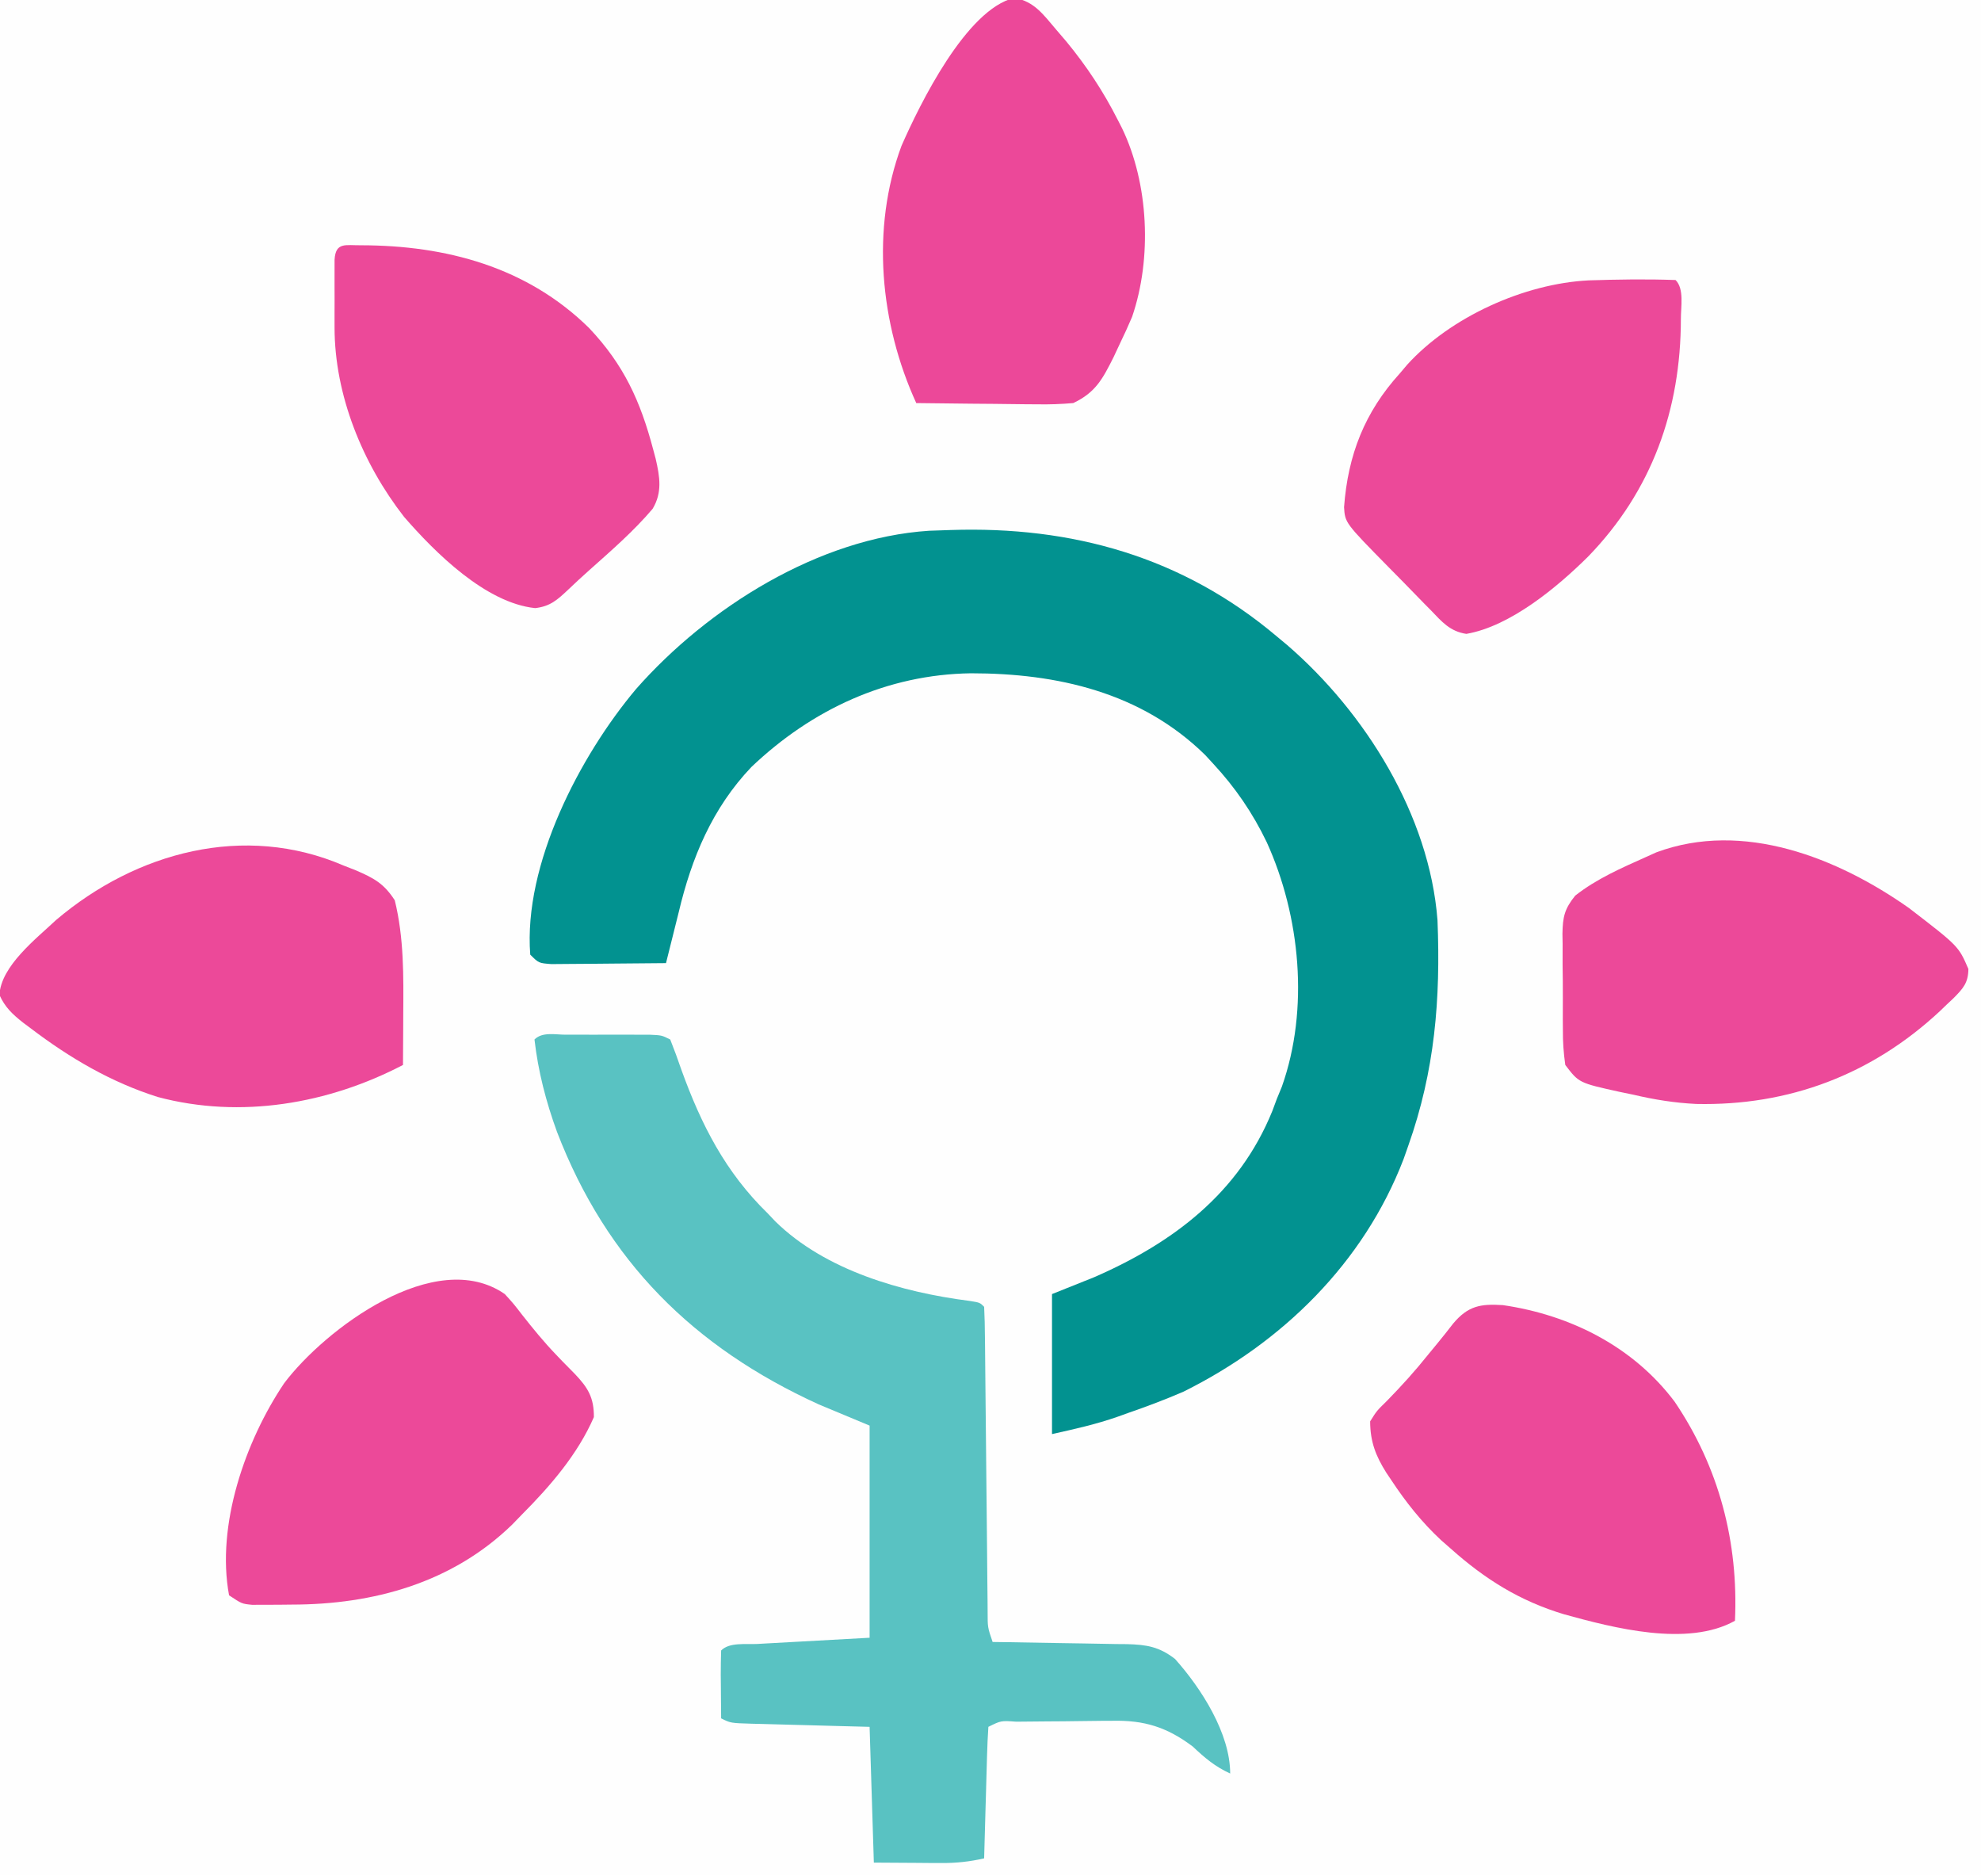
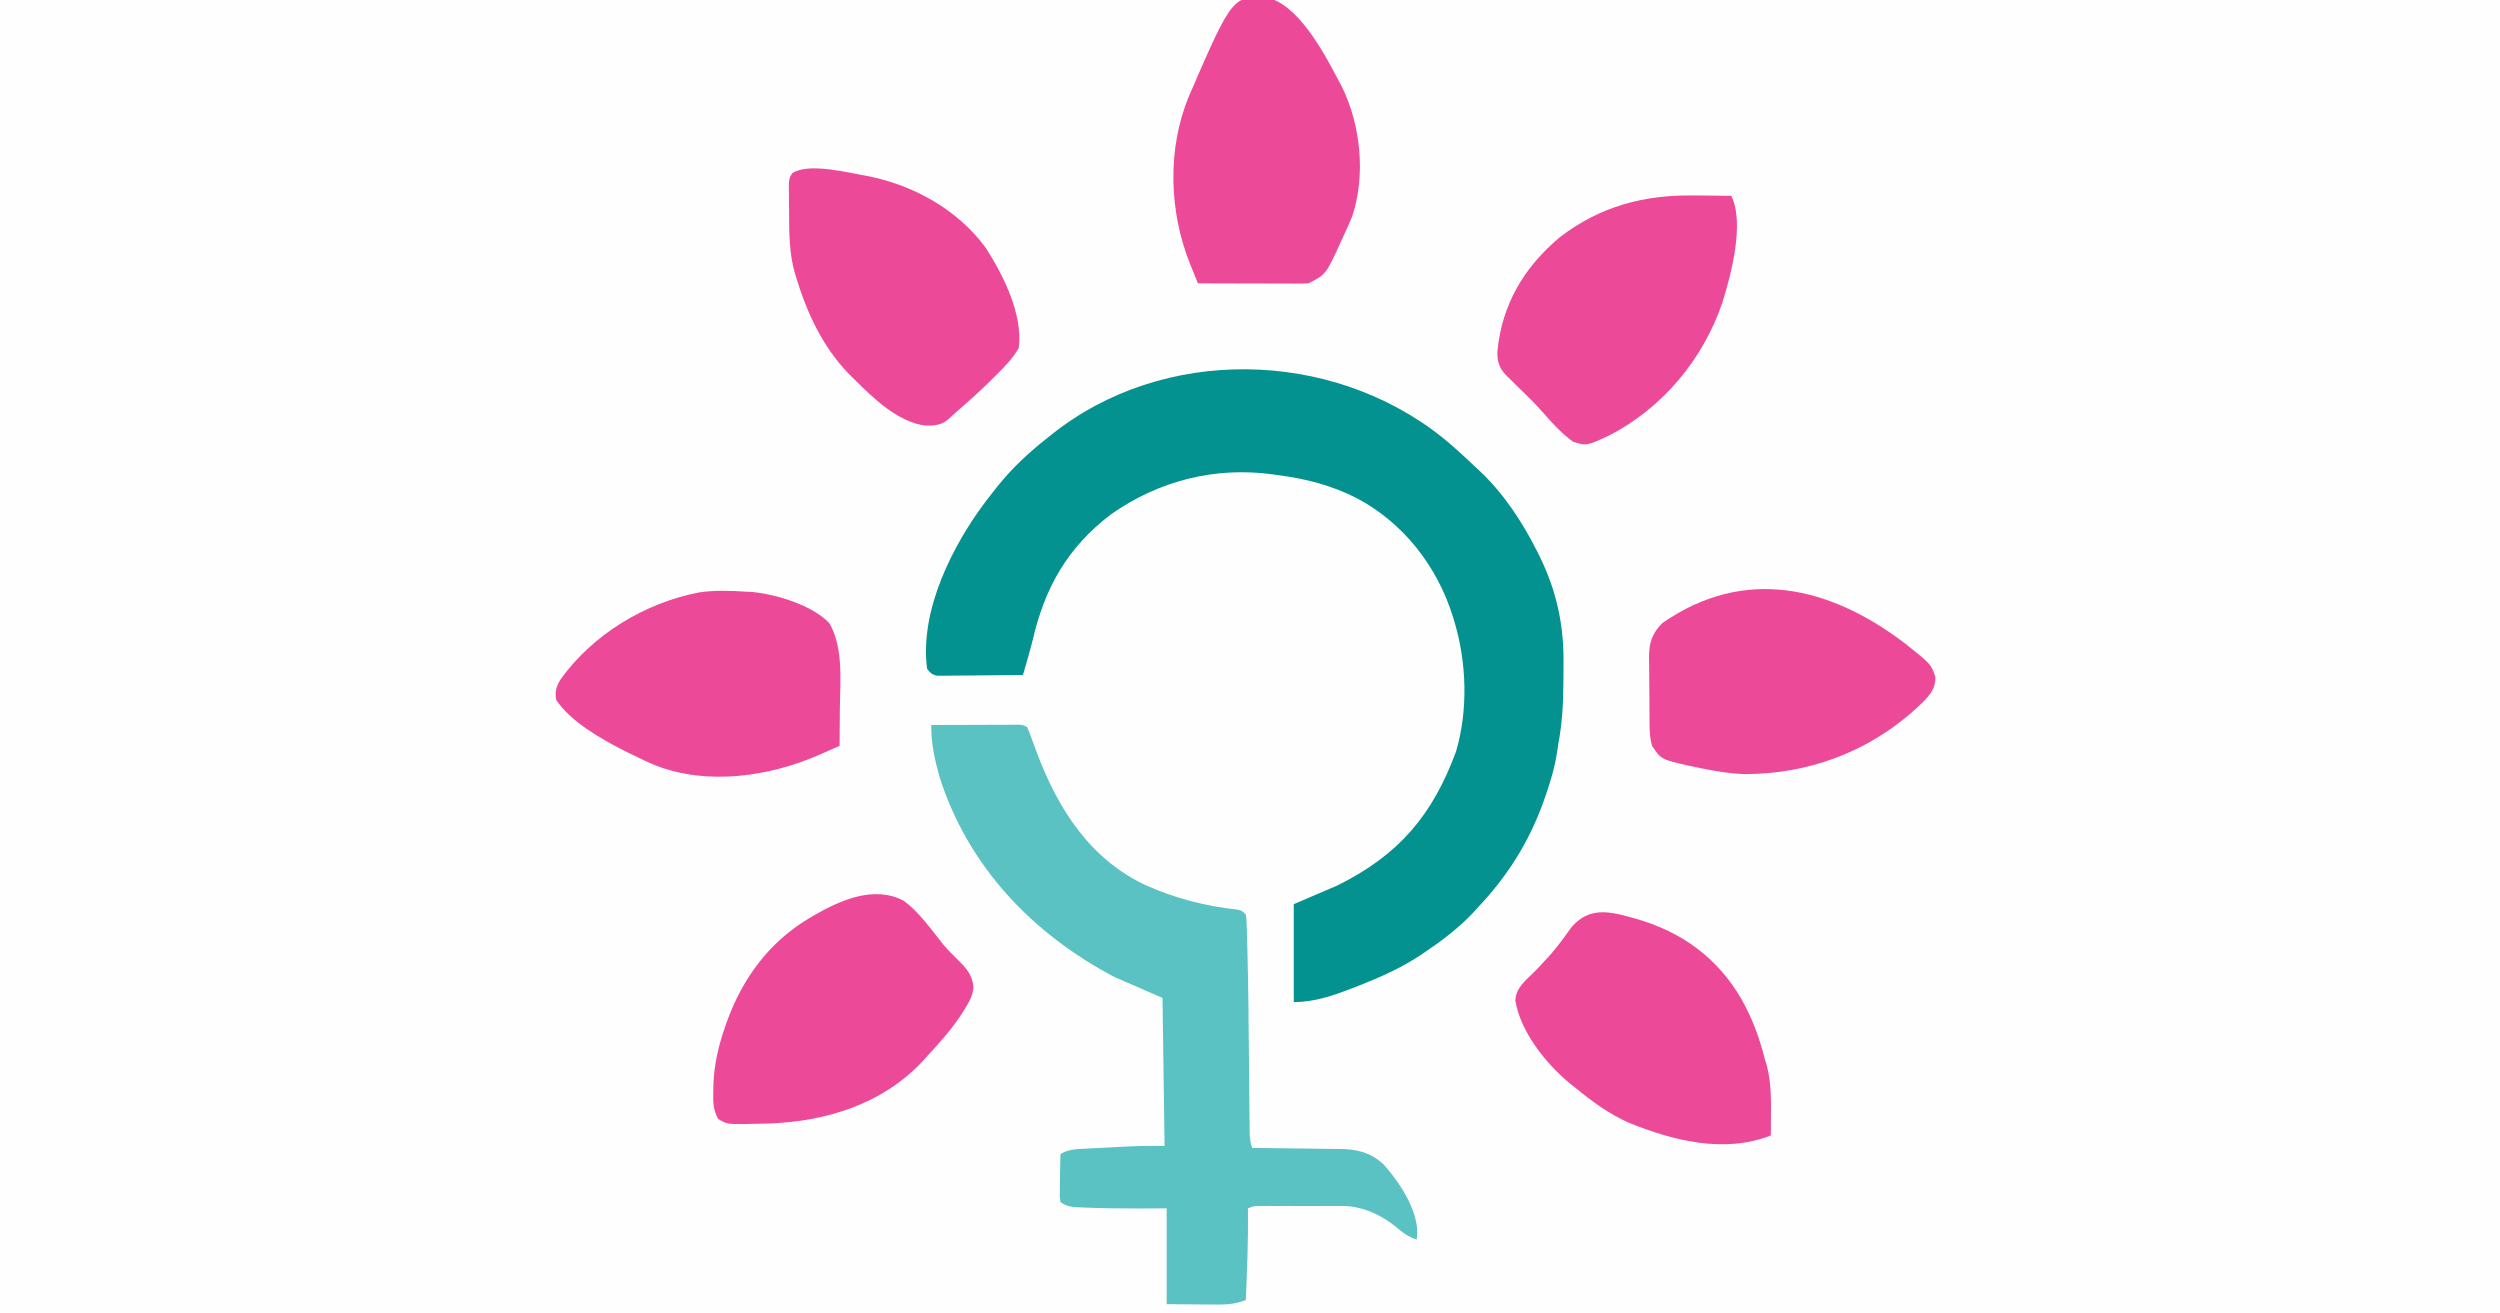
- <svg xmlns="http://www.w3.org/2000/svg" version="1.1" width="467" height="442">
-   <path d="M0 0 C154.11 0 308.22 0 467 0 C467 145.86 467 291.72 467 442 C312.89 442 158.78 442 0 442 C0 296.14 0 150.28 0 0 Z " fill="#FEFEFE" transform="translate(0,0)" />
-   <path d="M0 0 C28.656 -0.955 54.683 6.309 76.915 25.078 C77.716 25.745 78.516 26.411 79.341 27.098 C97.758 42.994 112.895 67.213 114.79 91.965 C115.539 110.608 114.169 127.419 107.915 145.078 C107.545 146.13 107.175 147.182 106.794 148.266 C97.371 172.786 78.152 191.538 54.915 203.078 C50.638 204.931 46.32 206.558 41.915 208.078 C40.679 208.523 40.679 208.523 39.419 208.977 C34.258 210.783 29.318 211.877 23.915 213.078 C23.915 202.188 23.915 191.298 23.915 180.078 C28.865 178.098 28.865 178.098 33.915 176.078 C52.448 167.991 67.977 156.321 75.853 136.934 C76.203 135.991 76.554 135.049 76.915 134.078 C77.307 133.126 77.699 132.173 78.103 131.191 C84.582 112.901 82.447 90.991 74.537 73.58 C71.213 66.665 67.119 60.695 61.915 55.078 C61.285 54.394 60.654 53.709 60.005 53.004 C44.968 38.257 25.161 33.766 4.819 33.766 C-14.986 34.041 -32.708 42.293 -46.964 55.867 C-56.173 65.551 -61.048 77.261 -64.085 90.078 C-64.618 92.222 -65.153 94.365 -65.69 96.508 C-65.954 97.56 -66.217 98.611 -66.488 99.695 C-66.784 100.875 -66.784 100.875 -67.085 102.078 C-71.321 102.128 -75.556 102.164 -79.792 102.188 C-81.234 102.198 -82.675 102.212 -84.117 102.229 C-86.187 102.253 -88.257 102.265 -90.327 102.273 C-92.197 102.289 -92.197 102.289 -94.104 102.305 C-97.085 102.078 -97.085 102.078 -99.085 100.078 C-100.73 78.817 -87.38 53.199 -74.124 37.457 C-57.281 18.334 -31.15 1.882 -5.077 0.172 C-3.385 0.119 -1.692 0.063 0 0 Z " fill="#029290" transform="translate(224.085,124.9219)" />
-   <path d="M0 0 C1.296 -0.001 2.592 -0.003 3.928 -0.004 C4.607 -0.002 5.285 0 5.985 0.002 C8.054 0.008 10.124 0.003 12.193 -0.004 C13.491 -0.003 14.788 -0.001 16.125 0 C17.922 0.002 17.922 0.002 19.756 0.003 C22.629 0.133 22.629 0.133 24.629 1.133 C25.574 3.499 26.429 5.851 27.254 8.258 C31.947 21.238 37.632 32.403 47.629 42.133 C48.218 42.754 48.807 43.375 49.414 44.016 C61.209 55.577 79.263 60.706 95.145 62.738 C97.629 63.133 97.629 63.133 98.629 64.133 C98.749 66.525 98.804 68.889 98.818 71.283 C98.831 72.405 98.831 72.405 98.843 73.549 C98.861 75.179 98.876 76.808 98.889 78.437 C98.91 81.013 98.937 83.589 98.966 86.164 C99.026 91.633 99.078 97.102 99.129 102.57 C99.188 108.902 99.25 115.233 99.321 121.564 C99.347 124.107 99.368 126.649 99.389 129.192 C99.405 130.746 99.422 132.3 99.439 133.853 C99.444 134.565 99.448 135.276 99.452 136.009 C99.452 139.695 99.452 139.695 100.629 143.133 C102.316 143.155 102.316 143.155 104.038 143.177 C108.222 143.235 112.406 143.312 116.59 143.395 C118.398 143.428 120.207 143.457 122.016 143.479 C124.621 143.513 127.224 143.565 129.828 143.621 C130.634 143.627 131.439 143.634 132.269 143.64 C136.874 143.76 139.857 144.218 143.629 147.133 C149.827 154.068 156.629 164.695 156.629 174.133 C153.066 172.506 150.623 170.434 147.801 167.766 C141.706 163.184 136.36 161.534 128.789 161.707 C127.982 161.71 127.174 161.714 126.342 161.717 C124.652 161.727 122.962 161.747 121.272 161.776 C118.674 161.821 116.077 161.838 113.479 161.85 C111.832 161.863 110.186 161.878 108.539 161.895 C107.76 161.902 106.981 161.909 106.178 161.917 C102.606 161.656 102.606 161.656 99.629 163.133 C99.47 165.423 99.378 167.717 99.312 170.012 C99.292 170.698 99.271 171.385 99.25 172.093 C99.184 174.293 99.125 176.494 99.066 178.695 C99.023 180.184 98.98 181.673 98.936 183.162 C98.828 186.819 98.727 190.476 98.629 194.133 C95.203 194.908 92.057 195.252 88.547 195.23 C87.707 195.228 86.866 195.225 86.001 195.223 C84.424 195.209 84.424 195.209 82.816 195.195 C77.774 195.164 77.774 195.164 72.629 195.133 C72.299 184.573 71.969 174.013 71.629 163.133 C69.27 163.072 66.911 163.012 64.48 162.949 C62.2 162.887 59.92 162.824 57.64 162.76 C56.053 162.717 54.466 162.675 52.879 162.635 C50.6 162.578 48.322 162.514 46.043 162.449 C45.331 162.433 44.62 162.416 43.887 162.399 C38.857 162.247 38.857 162.247 36.629 161.133 C36.602 158.487 36.582 155.841 36.566 153.195 C36.558 152.441 36.55 151.686 36.541 150.908 C36.532 148.983 36.577 147.057 36.629 145.133 C38.615 143.147 42.436 143.74 45.164 143.598 C45.831 143.559 46.499 143.521 47.186 143.482 C49.688 143.339 52.19 143.205 54.691 143.07 C60.281 142.761 65.87 142.452 71.629 142.133 C71.629 125.633 71.629 109.133 71.629 92.133 C67.669 90.483 63.709 88.833 59.629 87.133 C30.116 73.675 9.658 53.376 -2.062 22.913 C-4.64 15.846 -6.519 8.62 -7.371 1.133 C-5.518 -0.72 -2.477 0.002 0 0 Z " fill="#59C2C2" transform="translate(133.3711,243.8672)" />
-   <path d="M0 0 C11.704 8.999 11.704 8.999 14.027 14.379 C13.993 17.665 12.792 18.957 10.534 21.25 C9.744 21.992 9.744 21.992 8.938 22.75 C8.395 23.272 7.852 23.794 7.292 24.333 C-8.728 39.26 -28.277 46.678 -50.141 46.191 C-55.253 45.938 -60.027 45.172 -65 44 C-66.584 43.673 -66.584 43.673 -68.199 43.34 C-77.785 41.224 -77.785 41.224 -81 37 C-81.41 34.101 -81.585 31.589 -81.566 28.691 C-81.573 27.888 -81.579 27.084 -81.585 26.256 C-81.592 24.559 -81.589 22.862 -81.576 21.165 C-81.563 18.574 -81.597 15.987 -81.635 13.396 C-81.636 11.745 -81.634 10.093 -81.629 8.441 C-81.642 7.67 -81.655 6.899 -81.669 6.105 C-81.6 2.108 -81.196 0.243 -78.661 -2.908 C-73.608 -6.881 -67.831 -9.388 -62 -12 C-61.185 -12.367 -60.371 -12.735 -59.531 -13.113 C-39.078 -20.711 -16.777 -11.814 0 0 Z " fill="#EC4999" transform="translate(450,214)" />
-   <path d="M0 0 C15.914 2.316 30.732 9.785 40.488 22.758 C50.939 38.193 55.557 55.815 54.711 74.395 C43.517 80.649 26.05 76.074 14.441 72.875 C4.013 69.744 -4.202 64.614 -12.289 57.395 C-13.05 56.728 -13.81 56.062 -14.594 55.375 C-19.177 51.101 -22.847 46.477 -26.289 41.27 C-26.675 40.696 -27.061 40.122 -27.459 39.531 C-29.996 35.522 -31.278 32.154 -31.289 27.395 C-29.734 24.91 -29.734 24.91 -27.414 22.645 C-23.939 19.099 -20.699 15.528 -17.602 11.645 C-16.48 10.281 -16.48 10.281 -15.336 8.891 C-14.115 7.402 -12.91 5.898 -11.742 4.367 C-8.201 0.139 -5.219 -0.337 0 0 Z " fill="#EC4999" transform="translate(354.2891,307.6055)" />
-   <path d="M0 0 C4.706 0.818 6.856 3.966 9.875 7.5 C10.664 8.423 11.453 9.346 12.266 10.297 C17.03 16.081 20.985 22.063 24.375 28.75 C24.701 29.387 25.027 30.023 25.363 30.679 C31.708 43.799 32.474 61.457 27.75 75.188 C26.845 77.315 25.888 79.421 24.875 81.5 C24.383 82.552 23.89 83.604 23.383 84.688 C20.824 89.778 19.162 93.013 13.875 95.5 C10.937 95.752 8.223 95.851 5.293 95.793 C4.479 95.789 3.665 95.784 2.826 95.78 C0.238 95.763 -2.35 95.726 -4.938 95.688 C-6.697 95.672 -8.457 95.659 -10.217 95.646 C-14.52 95.613 -18.822 95.562 -23.125 95.5 C-31.662 76.828 -33.86 54.41 -26.609 34.879 C-22.299 25.067 -11.33 2.666 0 0 Z " fill="#EC4899" transform="translate(239.125,-0.5)" />
-   <path d="M0 0 C0.956 0.374 1.913 0.748 2.898 1.133 C7.17 2.981 9.498 4.224 12.062 8.188 C14.243 17.053 14.131 26.042 14.062 35.125 C14.058 36.272 14.053 37.42 14.049 38.602 C14.037 41.401 14.021 44.201 14 47 C-3.599 56.182 -24.284 59.751 -43.781 54.558 C-54.826 51.079 -64.58 45.344 -73.75 38.375 C-74.359 37.92 -74.968 37.465 -75.596 36.996 C-78.077 35.03 -79.819 33.4 -81.133 30.496 C-80.769 23.661 -72.503 17.283 -67.75 12.812 C-48.899 -3.181 -23.398 -10.084 0 0 Z " fill="#EC4999" transform="translate(81,204)" />
-   <path d="M0 0 C2.07 2.277 2.07 2.277 4.125 4.938 C6.65 8.142 9.169 11.234 11.992 14.18 C12.492 14.703 12.992 15.227 13.507 15.766 C14.481 16.775 15.464 17.774 16.458 18.763 C19.608 22.048 21.035 24.409 21 29 C17.197 37.763 10.68 45.297 4 52 C3.241 52.782 2.481 53.565 1.699 54.371 C-12.431 68.085 -31.018 73.176 -50.188 73.188 C-51.28 73.2 -52.372 73.212 -53.498 73.225 C-54.544 73.227 -55.59 73.228 -56.668 73.23 C-57.62 73.235 -58.571 73.239 -59.552 73.243 C-62 73 -62 73 -65 71 C-68.077 54.463 -61.155 34.588 -52 21 C-42.431 8.316 -16.395 -11.343 0 0 Z " fill="#EC4999" transform="translate(119,305)" />
-   <path d="M0 0 C19.969 0.03 39.068 5.101 53.708 19.503 C61.911 28.178 65.799 36.709 68.833 48.191 C69.023 48.9 69.212 49.609 69.407 50.339 C70.389 54.609 70.986 58.259 68.693 62.101 C64.209 67.4 58.875 72.007 53.7 76.624 C52.016 78.132 50.346 79.659 48.716 81.226 C46.172 83.617 44.523 85.111 40.993 85.519 C29.336 84.308 17.432 72.471 10.083 64.003 C0.335 51.5 -6.281 35.375 -6.3 19.39 C-6.301 18.331 -6.302 17.272 -6.303 16.181 C-6.3 15.091 -6.296 14.001 -6.292 12.878 C-6.296 11.769 -6.299 10.66 -6.303 9.517 C-6.302 8.464 -6.301 7.412 -6.3 6.327 C-6.298 5.365 -6.297 4.403 -6.296 3.412 C-6.049 -0.827 -3.705 0.042 0 0 Z " fill="#EC4999" transform="translate(85.16675,57.80933)" />
-   <path d="M0 0 C2.065 2.065 1.24 6.294 1.25 9.125 C1.239 30.547 -5.581 49.698 -20.625 65.188 C-27.974 72.476 -39.01 81.627 -49.327 83.4 C-53.173 82.824 -55.087 80.555 -57.668 77.855 C-58.189 77.33 -58.71 76.804 -59.246 76.263 C-60.905 74.582 -62.546 72.885 -64.188 71.188 C-65.303 70.056 -66.419 68.925 -67.537 67.795 C-77.923 57.236 -77.923 57.236 -78.152 53.539 C-77.246 41.245 -73.301 31.138 -65 22 C-64.428 21.325 -63.855 20.649 -63.266 19.953 C-53.069 8.71 -35.67 0.833 -20.469 0.081 C-13.651 -0.142 -6.818 -0.244 0 0 Z " fill="#EC4999" transform="translate(395,66)" />
+ <svg xmlns="http://www.w3.org/2000/svg" version="1.1" width="1200" height="630">
+   <path d="M0 0 C396 0 792 0 1200 0 C1200 207.9 1200 415.8 1200 630 C804 630 408 630 0 630 C0 422.1 0 214.2 0 0 Z " fill="#FEFEFE" transform="translate(0,0)" />
+   <path d="M0 0 C5.411 4.442 10.547 9.132 15.59 13.984 C16.269 14.601 16.949 15.217 17.648 15.852 C29.353 26.802 38.47 40.716 45.59 54.984 C45.912 55.627 46.234 56.27 46.565 56.932 C54.924 73.956 58.41 90.567 58.077 109.502 C58.027 112.378 58.015 115.253 58.01 118.129 C57.95 127.933 57.423 137.33 55.59 146.984 C55.374 148.474 55.374 148.474 55.154 149.993 C54.065 157.48 52.093 164.416 49.59 171.547 C49.195 172.674 48.801 173.8 48.395 174.961 C41.268 194.701 30.996 210.744 16.59 225.984 C15.843 226.795 15.097 227.606 14.328 228.441 C7.455 235.655 -0.178 241.434 -8.41 246.984 C-9.032 247.407 -9.653 247.83 -10.294 248.266 C-19.549 254.439 -29.397 258.855 -39.723 262.922 C-40.891 263.383 -42.059 263.844 -43.262 264.318 C-52.547 267.868 -61.405 270.984 -71.41 270.984 C-71.41 255.474 -71.41 239.964 -71.41 223.984 C-64.48 221.014 -57.55 218.044 -50.41 214.984 C-20.928 200.358 -4.787 181.26 6.477 150.734 C12.365 130.899 11.608 107.717 5.59 87.984 C5.381 87.291 5.172 86.598 4.957 85.883 C-2.601 61.739 -18.742 40.952 -41.172 29.094 C-53.521 22.822 -65.721 19.757 -79.41 17.984 C-80.073 17.889 -80.735 17.794 -81.418 17.697 C-109.304 13.845 -136.316 20.785 -159.223 36.922 C-180.101 52.851 -190.91 72.055 -196.756 97.354 C-198.145 102.94 -199.8 108.459 -201.41 113.984 C-207.479 114.058 -213.548 114.113 -219.617 114.149 C-221.682 114.164 -223.747 114.185 -225.812 114.211 C-228.779 114.247 -231.744 114.264 -234.711 114.277 C-236.099 114.301 -236.099 114.301 -237.514 114.324 C-238.375 114.324 -239.236 114.325 -240.122 114.325 C-240.88 114.332 -241.637 114.338 -242.417 114.345 C-244.982 113.881 -245.856 113.048 -247.41 110.984 C-251.069 83.004 -235.229 51.689 -218.82 30.066 C-218.025 29.049 -217.23 28.032 -216.41 26.984 C-215.233 25.474 -215.233 25.474 -214.031 23.934 C-206.67 14.728 -198.675 7.259 -189.41 -0.016 C-188.622 -0.65 -188.622 -0.65 -187.818 -1.297 C-134.221 -44.235 -53.591 -42.685 0 0 Z " fill="#039290" transform="translate(692.4102,210.0156)" />
+   <path d="M0 0 C6.23 -0.025 12.459 -0.043 18.689 -0.055 C20.809 -0.06 22.93 -0.067 25.05 -0.075 C28.093 -0.088 31.137 -0.093 34.18 -0.098 C35.132 -0.103 36.084 -0.108 37.065 -0.113 C37.946 -0.113 38.826 -0.113 39.734 -0.114 C40.9 -0.117 40.9 -0.117 42.089 -0.12 C44 0 44 0 46 1 C47.018 3.262 47.018 3.262 48.102 6.258 C48.707 7.898 48.707 7.898 49.324 9.571 C49.753 10.744 50.183 11.917 50.625 13.125 C60.824 40.173 75.96 64.226 103.008 76.941 C116.796 83.07 131.416 86.951 146.41 88.543 C149 89 149 89 151 91 C151.311 93.13 151.311 93.13 151.396 95.842 C151.433 96.881 151.469 97.92 151.506 98.99 C151.535 100.147 151.564 101.304 151.594 102.496 C151.631 103.722 151.668 104.948 151.706 106.211 C152.239 125.427 152.348 144.655 152.526 163.878 C152.577 169.378 152.632 174.878 152.692 180.379 C152.718 182.929 152.739 185.479 152.76 188.029 C152.776 189.575 152.793 191.122 152.811 192.668 C152.815 193.371 152.819 194.073 152.823 194.797 C152.862 197.805 153.04 200.121 154 203 C154.623 203.006 155.247 203.012 155.889 203.018 C162.395 203.082 168.9 203.166 175.405 203.262 C177.831 203.296 180.257 203.324 182.682 203.346 C186.175 203.38 189.668 203.432 193.16 203.488 C194.24 203.495 195.319 203.501 196.431 203.508 C204.702 203.668 210.862 205.216 217.109 210.887 C224.635 219.299 233.232 232.213 233.312 243.75 C233.209 244.822 233.106 245.895 233 247 C229.083 245.653 226.527 243.921 223.438 241.188 C216.088 235.127 206.92 230.88 197.279 230.871 C196.348 230.867 195.417 230.864 194.458 230.861 C193.46 230.863 192.462 230.865 191.434 230.867 C190.403 230.866 189.373 230.865 188.311 230.864 C186.135 230.864 183.959 230.865 181.782 230.87 C178.447 230.875 175.111 230.87 171.775 230.863 C169.661 230.864 167.548 230.865 165.434 230.867 C163.934 230.864 163.934 230.864 162.403 230.861 C161.475 230.864 160.548 230.867 159.592 230.871 C158.367 230.872 158.367 230.872 157.118 230.873 C154.809 230.92 154.809 230.92 152 232 C152.012 232.914 152.023 233.828 152.035 234.77 C152.148 248.528 151.571 262.256 151 276 C146.315 277.832 142.43 278.235 137.414 278.195 C136.13 278.19 134.845 278.185 133.522 278.18 C131.906 278.162 130.29 278.144 128.625 278.125 C123.469 278.084 118.312 278.043 113 278 C113 262.82 113 247.64 113 232 C108.793 232.021 104.585 232.041 100.25 232.062 C91.306 232.075 82.374 232.022 73.438 231.625 C72.209 231.579 72.209 231.579 70.956 231.531 C67.177 231.336 65.213 231.142 62 229 C61.659 226.662 61.659 226.662 61.707 223.773 C61.722 222.227 61.722 222.227 61.736 220.648 C61.761 219.568 61.787 218.488 61.812 217.375 C61.826 216.287 61.84 215.199 61.854 214.078 C61.889 211.385 61.938 208.693 62 206 C65.749 203.608 69.599 203.563 73.914 203.367 C74.684 203.326 75.453 203.284 76.246 203.241 C77.875 203.155 79.504 203.073 81.133 202.995 C83.596 202.876 86.058 202.746 88.52 202.613 C90.109 202.531 91.699 202.448 93.289 202.367 C94.012 202.33 94.736 202.292 95.481 202.254 C101.006 201.991 106.45 202 112 202 C111.67 178.57 111.34 155.14 111 131 C103.41 127.7 95.82 124.4 88 121 C48.665 100.328 17.709 67.982 4 25 C1.665 16.651 -0.111 8.694 0 0 Z " fill="#5AC2C2" transform="translate(447,348)" />
+   <path d="M0 0 C15.257 5.157 27.311 29.516 34.328 42.848 C43.164 61.196 45.508 85.017 38.988 104.551 C37.757 107.652 36.386 110.646 34.953 113.66 C34.656 114.315 34.359 114.97 34.053 115.645 C26.44 132.417 26.44 132.417 17.953 136.66 C16.258 136.751 14.559 136.778 12.861 136.774 C11.269 136.774 11.269 136.774 9.646 136.773 C7.922 136.766 7.922 136.766 6.164 136.758 C4.991 136.756 3.817 136.755 2.608 136.754 C-1.152 136.748 -4.912 136.735 -8.672 136.723 C-11.216 136.718 -13.76 136.713 -16.305 136.709 C-22.552 136.698 -28.799 136.681 -35.047 136.66 C-36.013 134.278 -36.976 131.895 -37.938 129.512 C-38.209 128.843 -38.481 128.175 -38.76 127.487 C-48.953 102.16 -49.844 72.259 -39.412 46.948 C-18.23 -1.974 -18.23 -1.974 0 0 Z " fill="#EC4999" transform="translate(610.0469,-0.6601562)" />
+   <path d="M0 0 C11.831 9.446 11.831 9.446 13.883 15.602 C13.883 20.648 11.95 23.283 8.66 26.828 C-14.537 49.975 -44.879 62.115 -77.563 62.168 C-85.55 61.934 -93.249 60.489 -101.055 58.852 C-102.258 58.6 -103.461 58.348 -104.701 58.088 C-117.776 55.114 -117.776 55.114 -122.117 48.602 C-123.566 43.716 -123.316 38.568 -123.355 33.516 C-123.364 32.54 -123.372 31.565 -123.38 30.561 C-123.394 28.501 -123.404 26.442 -123.412 24.383 C-123.424 22.282 -123.444 20.182 -123.474 18.081 C-123.517 15.038 -123.533 11.996 -123.543 8.953 C-123.569 7.554 -123.569 7.554 -123.596 6.127 C-123.573 -0.778 -122.228 -5.249 -117.242 -10.297 C-77.674 -37.791 -36.472 -28.063 0 0 Z " fill="#EC4A99" transform="translate(915.1172,309.3984)" />
+   <path d="M0 0 C7.487 5.611 13.052 13.701 18.867 20.941 C21.113 23.587 23.484 25.983 25.98 28.391 C29.987 32.32 32.788 35.564 33.395 41.32 C33.035 45.368 31.526 48.142 29.418 51.516 C29.022 52.161 28.626 52.806 28.219 53.471 C23.319 61.185 17.304 67.896 11.105 74.578 C10.322 75.444 9.538 76.311 8.73 77.203 C-10.679 97.754 -37.455 105.86 -64.949 106.867 C-67.493 106.924 -70.038 106.973 -72.582 107.016 C-73.813 107.05 -75.044 107.085 -76.312 107.12 C-84.883 107.16 -84.883 107.16 -89.188 104.684 C-91.637 100.227 -91.644 96.469 -91.52 91.453 C-91.505 90.479 -91.49 89.505 -91.475 88.501 C-91.15 78.711 -89.097 69.8 -85.895 60.578 C-85.638 59.837 -85.381 59.096 -85.116 58.332 C-77.715 37.651 -64.997 20.015 -45.895 8.578 C-45.036 8.06 -44.178 7.542 -43.293 7.008 C-30.543 -0.304 -14.334 -7.638 0 0 Z " fill="#EC4999" transform="translate(433.8945,432.4219)" />
+   <path d="M0 0 C0.83 0.228 1.659 0.456 2.514 0.69 C24.839 6.991 42.18 19.514 53.791 39.733 C58.828 48.822 62.185 57.716 64.688 67.812 C65.03 68.915 65.373 70.017 65.727 71.152 C67.787 78.999 67.823 86.803 67.75 94.875 C67.745 95.836 67.741 96.797 67.736 97.787 C67.725 100.129 67.708 102.471 67.688 104.812 C45.542 113.594 21.048 107.403 -0.312 98.812 C-10.023 94.474 -18.151 88.514 -26.312 81.812 C-27.114 81.177 -27.916 80.541 -28.742 79.887 C-40.392 70.206 -52.332 55.3 -54.938 40.188 C-54.844 33.832 -49.52 30.014 -45.312 25.812 C-43.655 24.053 -42.009 22.282 -40.375 20.5 C-39.545 19.595 -38.715 18.69 -37.859 17.758 C-34.249 13.582 -31.036 9.152 -27.832 4.66 C-19.804 -4.413 -10.832 -3.032 0 0 Z " fill="#EC4999" transform="translate(782.3125,440.1875)" />
+   <path d="M0 0 C1.705 0.091 1.705 0.091 3.445 0.184 C14.9 1.37 31.725 6.466 40 15 C46.99 26.726 45.263 43.277 45.125 56.5 C45.115 58.21 45.106 59.919 45.098 61.629 C45.076 65.753 45.042 69.876 45 74 C42.456 75.121 39.912 76.241 37.367 77.359 C36.296 77.832 36.296 77.832 35.204 78.314 C11.419 88.755 -18.236 93.082 -43.082 83.488 C-47.136 81.82 -51.075 79.948 -55 78 C-56.123 77.452 -57.246 76.904 -58.402 76.34 C-69.486 70.657 -83.981 62.528 -91 52 C-91.778 47.913 -90.916 45.38 -88.812 41.938 C-73.307 20.432 -48.396 5.376 -22.481 0.371 C-15.009 -0.746 -7.514 -0.482 0 0 Z " fill="#EC4A99" transform="translate(358,284)" />
+   <path d="M0 0 C22.245 4.338 43.628 16.161 57.089 34.654 C65.499 47.797 74.883 66.396 72.832 82.552 C69.763 88.007 65.522 92.128 61.082 96.49 C60.403 97.167 59.725 97.845 59.027 98.542 C54.455 103.076 49.706 107.349 44.832 111.552 C43.631 112.631 43.631 112.631 42.406 113.732 C41.783 114.291 41.161 114.851 40.519 115.427 C39.884 116.002 39.248 116.577 38.593 117.169 C35.376 119.695 32.06 119.899 28.062 119.826 C14.732 118.192 2.952 106.592 -6.168 97.552 C-7.048 96.686 -7.927 95.82 -8.833 94.927 C-21.298 81.961 -28.789 65.877 -33.981 48.802 C-34.188 48.13 -34.395 47.457 -34.609 46.764 C-37.402 37.078 -37.379 27.162 -37.409 17.145 C-37.419 15.094 -37.45 13.043 -37.481 10.992 C-37.486 9.693 -37.491 8.394 -37.497 7.056 C-37.506 5.879 -37.515 4.701 -37.525 3.488 C-37.168 0.552 -37.168 0.552 -35.807 -1.329 C-28.117 -6.578 -8.678 -1.446 0 0 Z " fill="#EC4A99" transform="translate(416.1685,84.44775)" />
+   <path d="M0 0 C1.723 0.015 3.447 0.029 5.17 0.041 C9.343 0.074 13.515 0.125 17.688 0.188 C24.236 13.284 17.543 38.295 13.367 51.594 C4.122 78.701 -15.221 101.921 -40.75 115.125 C-51.767 120.26 -51.767 120.26 -58.312 118.188 C-63.307 114.482 -67.529 110.126 -71.574 105.426 C-76.23 100.048 -81.339 95.146 -86.436 90.191 C-87.165 89.473 -87.893 88.755 -88.645 88.016 C-89.302 87.375 -89.959 86.735 -90.636 86.075 C-93.804 82.509 -94.705 79.572 -94.562 74.777 C-92.399 52.365 -81.812 34.493 -64.625 20.062 C-45.185 5.167 -24.173 -0.372 0 0 Z " fill="#EC4999" transform="translate(813.3125,93.8125)" />
</svg>
